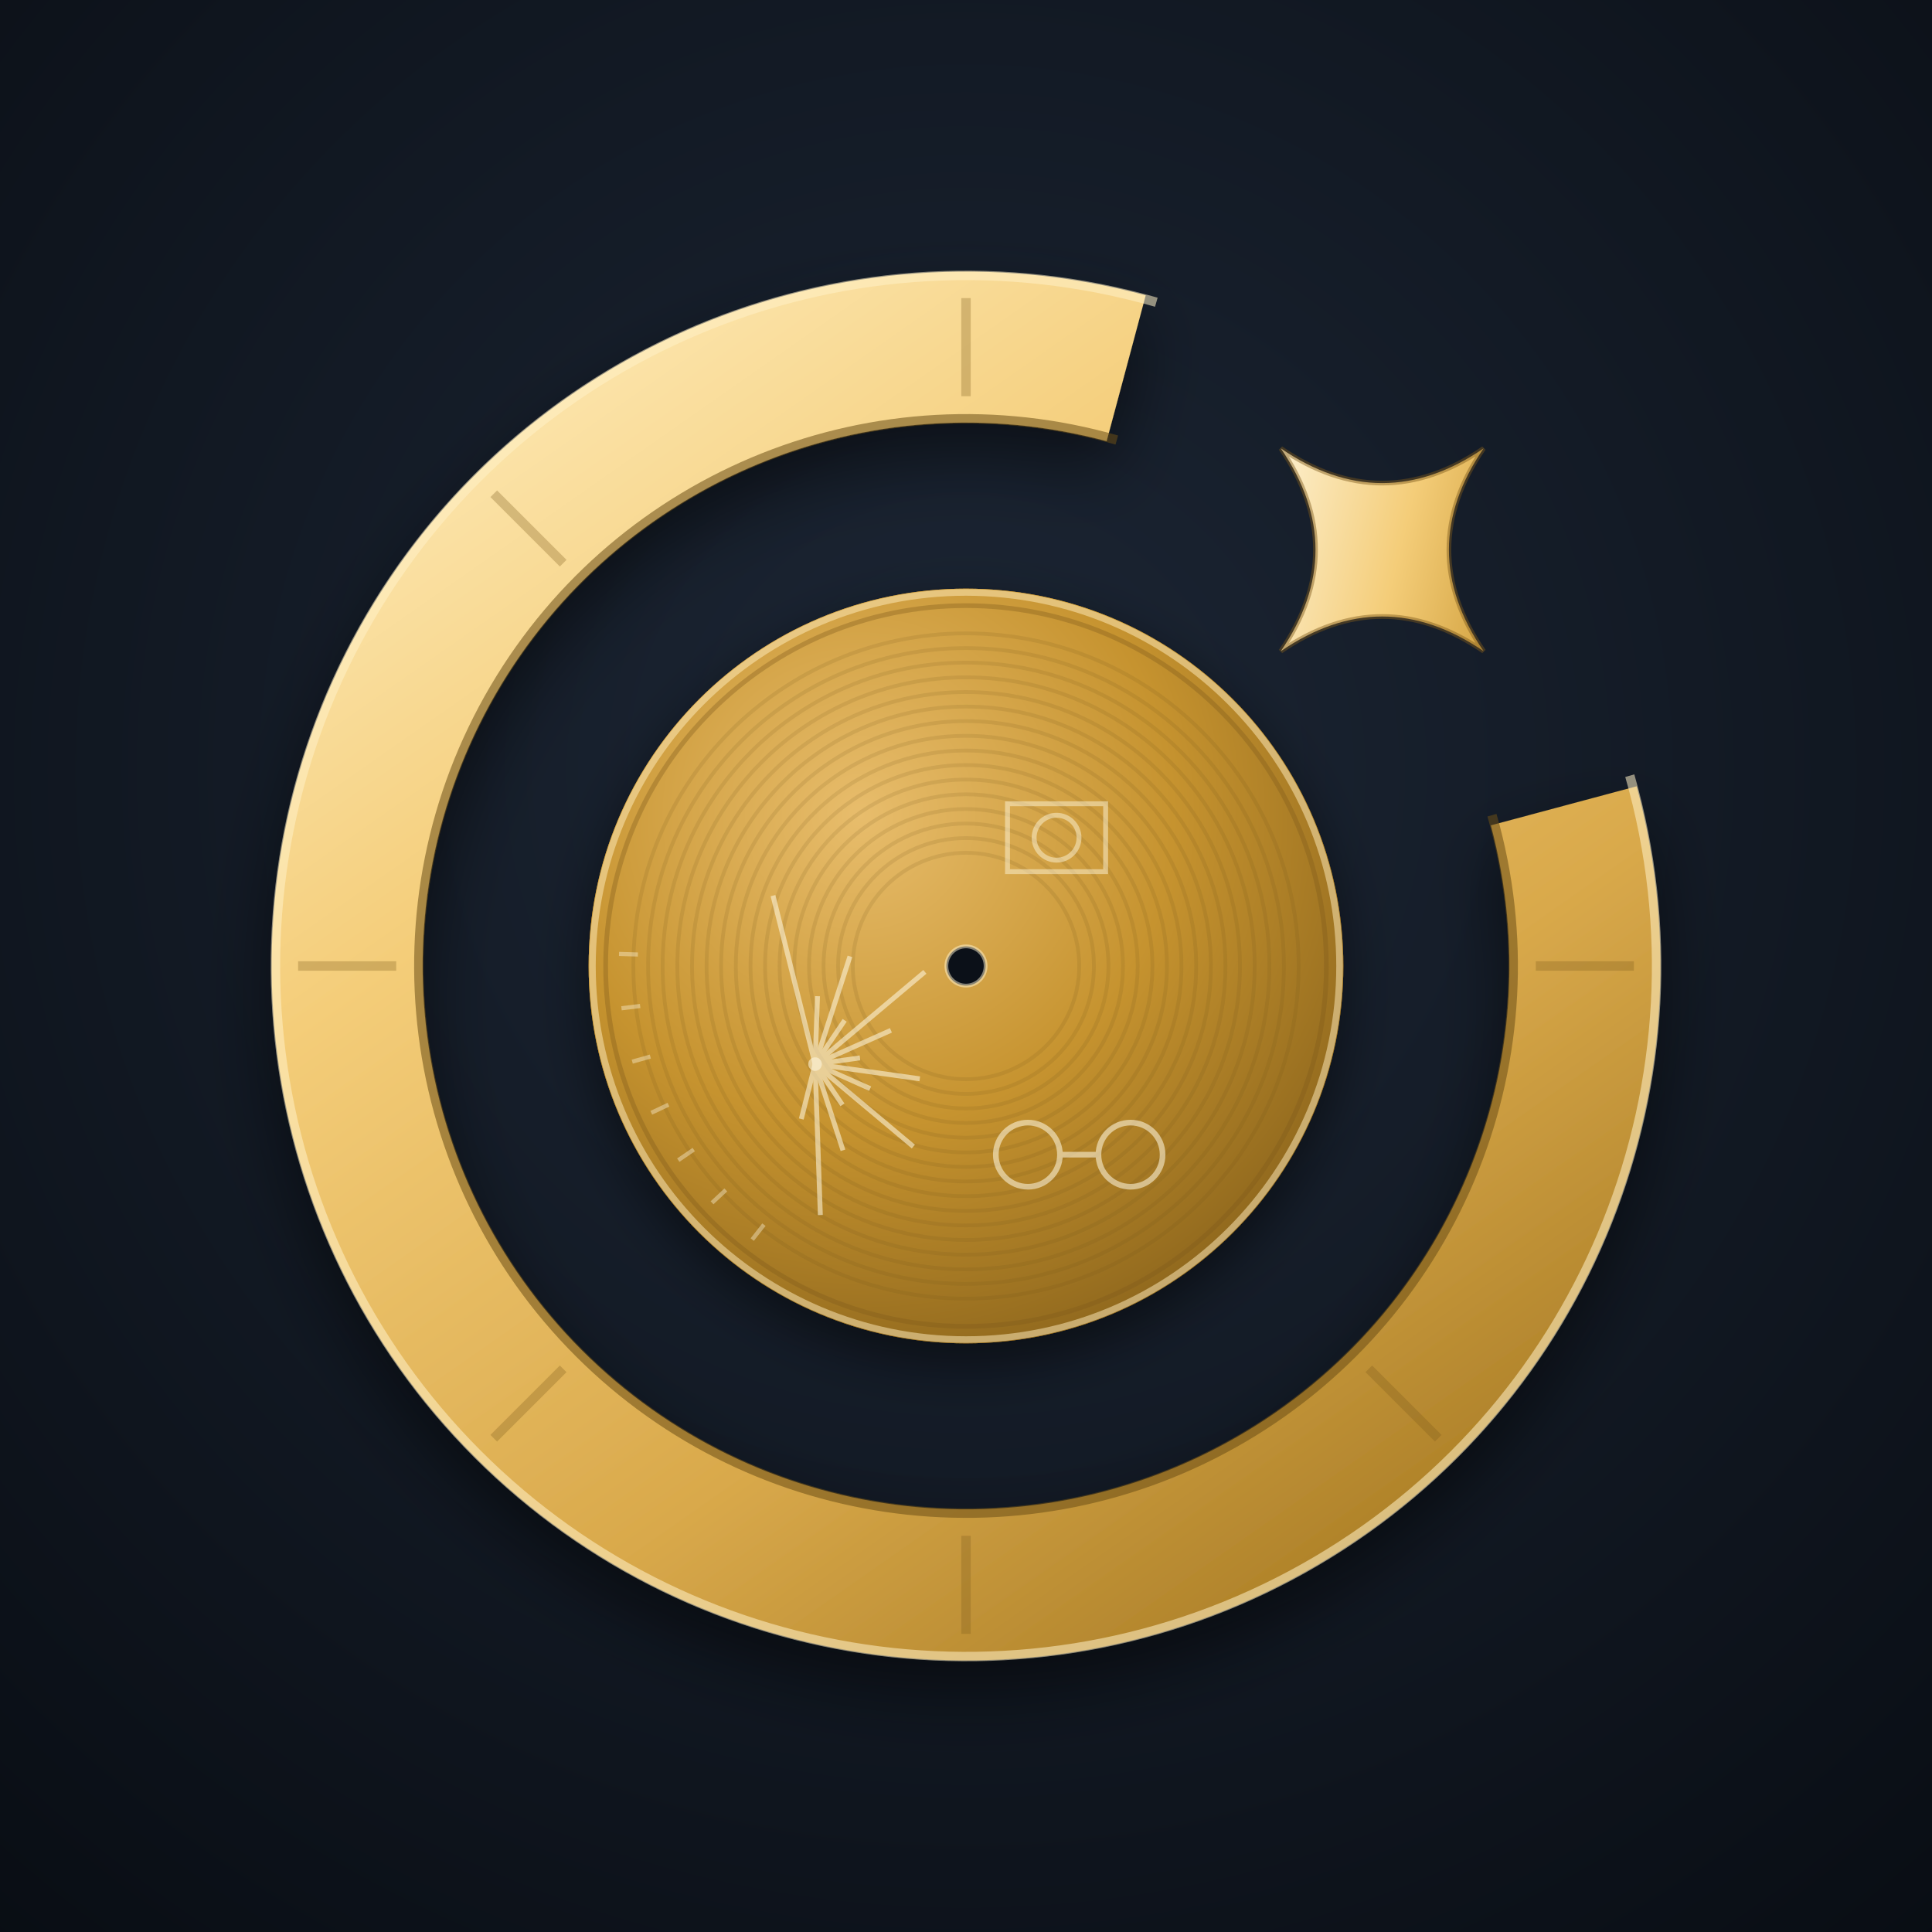
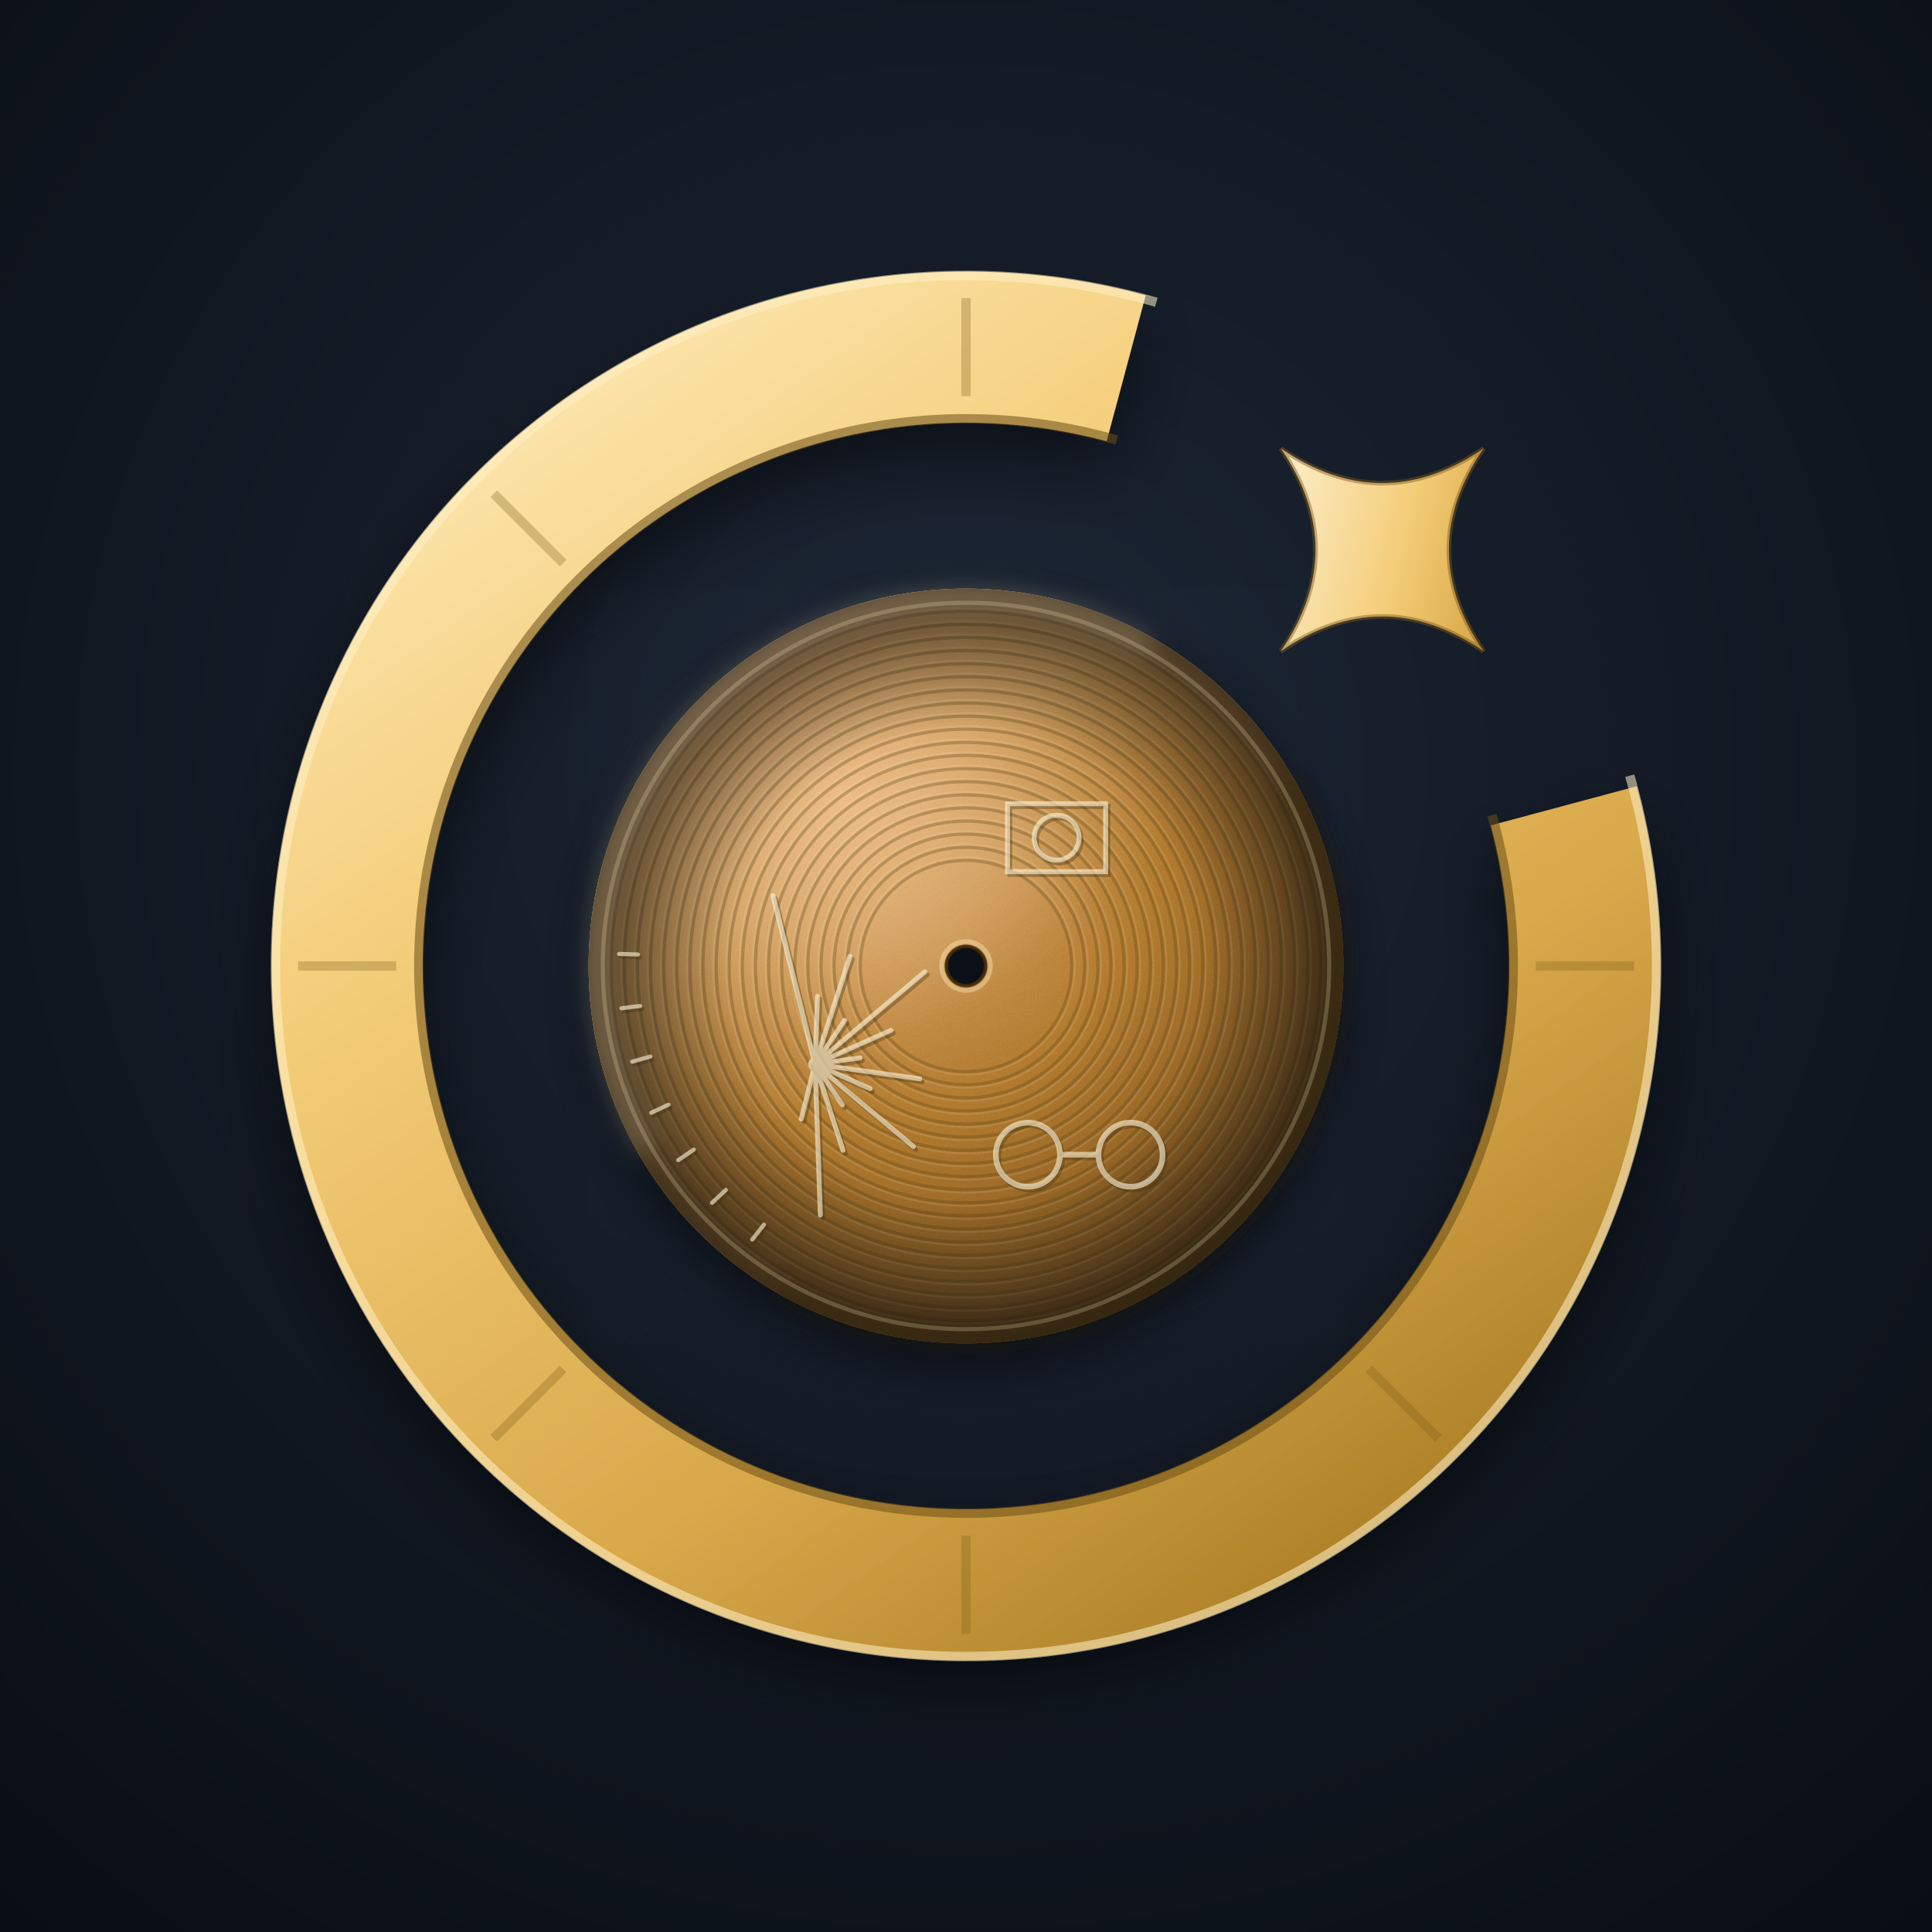
<svg xmlns="http://www.w3.org/2000/svg" viewBox="0 0 1024 1024" width="1024" height="1024">
  <defs>
    <radialGradient id="bg" cx="0.5" cy="0.4" r="0.82">
      <stop offset="0" stop-color="#1c2635" />
      <stop offset="1" stop-color="#080c12" />
    </radialGradient>
    <linearGradient id="gold" x1="0.12" y1="0" x2="0.82" y2="1">
      <stop offset="0" stop-color="#ffeec0" />
      <stop offset="0.32" stop-color="#f4cd79" />
      <stop offset="0.68" stop-color="#d9a94b" />
      <stop offset="1" stop-color="#a2761f" />
    </linearGradient>
    <linearGradient id="starfill" x1="0.2" y1="0" x2="0.8" y2="1">
      <stop offset="0" stop-color="#fff9e6" />
      <stop offset="0.55" stop-color="#f4cd79" />
      <stop offset="1" stop-color="#c9962f" />
    </linearGradient>
-     <radialGradient id="disc" cx="0.36" cy="0.3" r="0.92">
-       <stop offset="0" stop-color="#e8bd6c" />
-       <stop offset="0.45" stop-color="#c6932f" />
-       <stop offset="1" stop-color="#745214" />
+     <radialGradient id="disc" cx="0.34" cy="0.28" r="0.95">
+       <stop offset="0" stop-color="#e6ab6c" />
+       <stop offset="0.45" stop-color="#b0782f" />
+       <stop offset="1" stop-color="#5f3d10" />
+     </radialGradient>
+     <linearGradient id="sheen" x1="0.05" y1="0" x2="0.85" y2="1">
+       <stop offset="0" stop-color="#fff8e4" stop-opacity="0" />
+       <stop offset="0.34" stop-color="#fff8e4" stop-opacity="0.13" />
+       <stop offset="0.56" stop-color="#fff8e4" stop-opacity="0" />
+     </linearGradient>
+     <radialGradient id="vig" cx="0.5" cy="0.5" r="0.5">
+       <stop offset="0.62" stop-color="#0a0e14" stop-opacity="0" />
+       <stop offset="1" stop-color="#0a0e14" stop-opacity="0.62" />
    </radialGradient>
    <filter id="ds" x="-30%" y="-30%" width="160%" height="160%">
      <feDropShadow dx="0" dy="16" stdDeviation="18" flood-color="#000000" flood-opacity="0.5" />
    </filter>
    <filter id="soft" x="-60%" y="-60%" width="220%" height="220%">
      <feDropShadow dx="0" dy="10" stdDeviation="14" flood-color="#000000" flood-opacity="0.5" />
    </filter>
+     <filter id="glow" x="-40%" y="-40%" width="180%" height="180%">
+       <feGaussianBlur stdDeviation="24" />
+     </filter>
+     <filter id="blur6" x="-40%" y="-40%" width="180%" height="180%">
+       <feGaussianBlur stdDeviation="6" />
+     </filter>
+     <filter id="grain" x="0" y="0" width="100%" height="100%">
+       <feTurbulence type="fractalNoise" baseFrequency="0.85" numOctaves="4" stitchTiles="stitch" />
+       <feColorMatrix type="saturate" values="0" />
+     </filter>
+     <g id="engraving" fill="none" stroke-linecap="round">
+       <path d="M432 564 L432 564" stroke-width="7.2" />
+       <path d="M432 564 L409.7 474.7" stroke-width="2.6" />
+       <path d="M432 564 L433.3 528" stroke-width="2.6" />
+       <path d="M432 564 L450.5 506.9" stroke-width="2.6" />
+       <path d="M432 564 L447.7 540.8" stroke-width="2.6" />
+       <path d="M432 564 L490.2 515.1" stroke-width="2.6" />
+       <path d="M432 564 L472.2 546.1" stroke-width="2.6" />
+       <path d="M432 564 L455.8 560.7" stroke-width="2.6" />
+       <path d="M432 564 L487.5 571.8" stroke-width="2.6" />
+       <path d="M432 564 L461.2 577" stroke-width="2.6" />
+       <path d="M432 564 L484.1 607.7" stroke-width="2.6" />
+       <path d="M432 564 L446.5 585.6" stroke-width="2.6" />
+       <path d="M432 564 L446.8 609.7" stroke-width="2.6" />
+       <path d="M432 564 L434.8 644" stroke-width="2.6" />
+       <path d="M432 564 L424.7 593.1" stroke-width="2.6" />
+       <circle cx="544.8" cy="612" r="17" stroke-width="3" />
+       <circle cx="599.2" cy="612" r="17" stroke-width="3" />
+       <path d="M561.8 612 L582.2 612" stroke-width="3" />
+       <rect x="534" y="426" width="52" height="36" stroke-width="2.6" />
+       <circle cx="560" cy="444" r="11.9" stroke-width="2.6" />
+       <path d="M404.9 649.1 L398.7 657" stroke-width="2.2" />
+       <path d="M384.7 630.7 L377.4 637.5" stroke-width="2.2" />
+       <path d="M367.7 609.3 L359.5 614.9" stroke-width="2.2" />
+       <path d="M354.3 585.5 L345.2 589.8" stroke-width="2.2" />
+       <path d="M344.7 560 L335.1 562.7" stroke-width="2.2" />
+       <path d="M339.3 533.2 L329.4 534.4" stroke-width="2.2" />
+       <path d="M338.1 505.9 L328.1 505.6" stroke-width="2.2" />
+     </g>
  </defs>
  <rect width="1024" height="1024" fill="url(#bg)" />
  <circle cx="512" cy="512" r="200" fill="url(#disc)" filter="url(#soft)" />
  <circle cx="512" cy="512" r="200" fill="url(#disc)" />
-   <circle cx="512" cy="512" r="198" fill="none" stroke="#ffeec0" stroke-width="3.5" opacity="0.5" />
-   <g stroke="#6b4f16" stroke-width="2" opacity="0.14" fill="none">
-     <circle cx="512" cy="512" r="60.0" />
-     <circle cx="512" cy="512" r="67.8" />
-     <circle cx="512" cy="512" r="75.5" />
-     <circle cx="512" cy="512" r="83.2" />
-     <circle cx="512" cy="512" r="91.0" />
-     <circle cx="512" cy="512" r="98.8" />
-     <circle cx="512" cy="512" r="106.5" />
-     <circle cx="512" cy="512" r="114.2" />
-     <circle cx="512" cy="512" r="122.0" />
-     <circle cx="512" cy="512" r="129.8" />
-     <circle cx="512" cy="512" r="137.5" />
-     <circle cx="512" cy="512" r="145.2" />
-     <circle cx="512" cy="512" r="153.0" />
-     <circle cx="512" cy="512" r="160.8" />
-     <circle cx="512" cy="512" r="168.5" />
-     <circle cx="512" cy="512" r="176.3" />
+   <circle cx="512" cy="512" r="200" fill="#ffffff" filter="url(#grain)" opacity="0.12" style="mix-blend-mode:overlay" />
+   <ellipse cx="460" cy="450" rx="104" ry="74" fill="#fff6dc" opacity="0.11" filter="url(#glow)" />
+   <circle cx="512" cy="512" r="200" fill="url(#sheen)" />
+   <g fill="none" stroke="#5f4514" stroke-width="1.7" opacity="0.32">
+     <circle cx="512" cy="512" r="56.0" />
+     <circle cx="512" cy="512" r="62.9" />
+     <circle cx="512" cy="512" r="69.9" />
+     <circle cx="512" cy="512" r="76.8" />
+     <circle cx="512" cy="512" r="83.8" />
+     <circle cx="512" cy="512" r="90.7" />
+     <circle cx="512" cy="512" r="97.7" />
+     <circle cx="512" cy="512" r="104.6" />
+     <circle cx="512" cy="512" r="111.6" />
+     <circle cx="512" cy="512" r="118.5" />
+     <circle cx="512" cy="512" r="125.5" />
+     <circle cx="512" cy="512" r="132.4" />
+     <circle cx="512" cy="512" r="139.4" />
+     <circle cx="512" cy="512" r="146.3" />
+     <circle cx="512" cy="512" r="153.3" />
+     <circle cx="512" cy="512" r="160.2" />
+     <circle cx="512" cy="512" r="167.2" />
+     <circle cx="512" cy="512" r="174.1" />
+     <circle cx="512" cy="512" r="181.1" />
+     <circle cx="512" cy="512" r="188.0" />
  </g>
-   <circle cx="512" cy="512" r="191" fill="none" stroke="#7d5a1b" stroke-width="2.5" opacity="0.35" />
+   <g fill="none" stroke="#ffeec8" stroke-width="1.1" opacity="0.12">
+     <circle cx="512" cy="512" r="57.6" />
+     <circle cx="512" cy="512" r="64.5" />
+     <circle cx="512" cy="512" r="71.5" />
+     <circle cx="512" cy="512" r="78.4" />
+     <circle cx="512" cy="512" r="85.4" />
+     <circle cx="512" cy="512" r="92.3" />
+     <circle cx="512" cy="512" r="99.3" />
+     <circle cx="512" cy="512" r="106.2" />
+     <circle cx="512" cy="512" r="113.2" />
+     <circle cx="512" cy="512" r="120.1" />
+     <circle cx="512" cy="512" r="127.1" />
+     <circle cx="512" cy="512" r="134.0" />
+     <circle cx="512" cy="512" r="141.0" />
+     <circle cx="512" cy="512" r="147.9" />
+     <circle cx="512" cy="512" r="154.9" />
+     <circle cx="512" cy="512" r="161.8" />
+     <circle cx="512" cy="512" r="168.8" />
+     <circle cx="512" cy="512" r="175.7" />
+     <circle cx="512" cy="512" r="182.7" />
+     <circle cx="512" cy="512" r="189.6" />
+   </g>
+   <circle cx="512" cy="512" r="200" fill="url(#vig)" />
+   <path d="M342.3 610 A196 196 0 0 1 610 342.3" fill="none" stroke="#fff3cf" stroke-width="4" opacity="0.5" filter="url(#blur6)" />
+   <path d="M680.9 414.5 A195 195 0 0 1 414.5 680.9" fill="none" stroke="#2b1c06" stroke-width="10" opacity="0.45" filter="url(#blur6)" />
+   <circle cx="512" cy="512" r="192.5" fill="none" stroke="#ffeec8" stroke-width="2.2" opacity="0.22" />
+   <use href="#engraving" transform="translate(1.2 1.5)" stroke="#3f2d0b" opacity="0.35" />
+   <use href="#engraving" stroke="#fff6dd" opacity="0.6" />
  <circle cx="512" cy="512" r="10.4" fill="#0b1018" />
-   <circle cx="512" cy="512" r="10.4" fill="none" stroke="#fff3cf" stroke-width="2" opacity="0.5" />
-   <g stroke="#fff8e0" stroke-width="2.6" opacity="0.56">
-     <path d="M432 564 L409.7 474.7" />
-     <path d="M432 564 L433.3 528" />
-     <path d="M432 564 L450.5 506.9" />
-     <path d="M432 564 L447.7 540.8" />
-     <path d="M432 564 L490.2 515.1" />
-     <path d="M432 564 L472.2 546.1" />
-     <path d="M432 564 L455.8 560.7" />
-     <path d="M432 564 L487.5 571.8" />
-     <path d="M432 564 L461.2 577" />
-     <path d="M432 564 L484.1 607.7" />
-     <path d="M432 564 L446.5 585.6" />
-     <path d="M432 564 L446.8 609.7" />
-     <path d="M432 564 L434.8 644" />
-     <path d="M432 564 L424.7 593.1" />
-   </g>
-   <circle cx="432" cy="564" r="3.6" fill="#fff8e0" opacity="0.56" />
-   <g fill="none" stroke="#fff8e0" stroke-width="3" opacity="0.56">
-     <circle cx="544.8" cy="612" r="17" />
-     <circle cx="599.2" cy="612" r="17" />
-     <path d="M561.8 612 L582.2 612" />
-   </g>
-   <g fill="none" stroke="#fff8e0" stroke-width="2.6" opacity="0.476">
-     <rect x="534" y="426" width="52" height="36" />
-     <circle cx="560" cy="444" r="11.9" />
-   </g>
-   <g stroke="#fff8e0" stroke-width="2.2" opacity="0.392">
-     <path d="M404.9 649.1 L398.7 657" />
-     <path d="M384.7 630.7 L377.4 637.5" />
-     <path d="M367.7 609.3 L359.5 614.9" />
-     <path d="M354.3 585.5 L345.2 589.8" />
-     <path d="M344.7 560 L335.1 562.7" />
-     <path d="M339.3 533.2 L329.4 534.4" />
-     <path d="M338.1 505.9 L328.1 505.6" />
-   </g>
+   <circle cx="512" cy="512" r="13" fill="none" stroke="#ffeec0" stroke-width="2.4" opacity="0.4" />
+   <circle cx="512" cy="512" r="10.4" fill="none" stroke="#40290a" stroke-width="1.8" opacity="0.9" />
  <path d="M867.46 416.75 A368 368 0 1 1 607.25 156.54 L586.54 233.81 A288 288 0 1 0 790.19 437.46 Z" fill="url(#gold)" filter="url(#ds)" />
  <g stroke="#7d5a1b" stroke-width="5" opacity="0.3">
    <path d="M814 512 L866 512" />
    <path d="M725.5 725.5 L762.3 762.3" />
    <path d="M512 814 L512 866" />
    <path d="M298.5 725.5 L261.7 762.3" />
    <path d="M210 512 L158 512" />
    <path d="M298.5 298.5 L261.7 261.7" />
    <path d="M512 210 L512 158" />
  </g>
  <path d="M863.82 411.12 A366 366 0 1 1 612.88 160.18" fill="none" stroke="#fff0c6" stroke-width="5" opacity="0.55" />
  <path d="M790.77 432.07 A290 290 0 1 1 591.93 233.23" fill="none" stroke="#6b4f16" stroke-width="5" opacity="0.55" />
  <path transform="translate(732.6 291.4) rotate(-45)" d="M0 -76 Q12 -12 76 0 Q12 12 0 76 Q-12 12 -76 0 Q-12 -12 0 -76 Z" fill="url(#starfill)" stroke="#7d5a1b" stroke-width="2.5" stroke-opacity="0.45" />
</svg>
